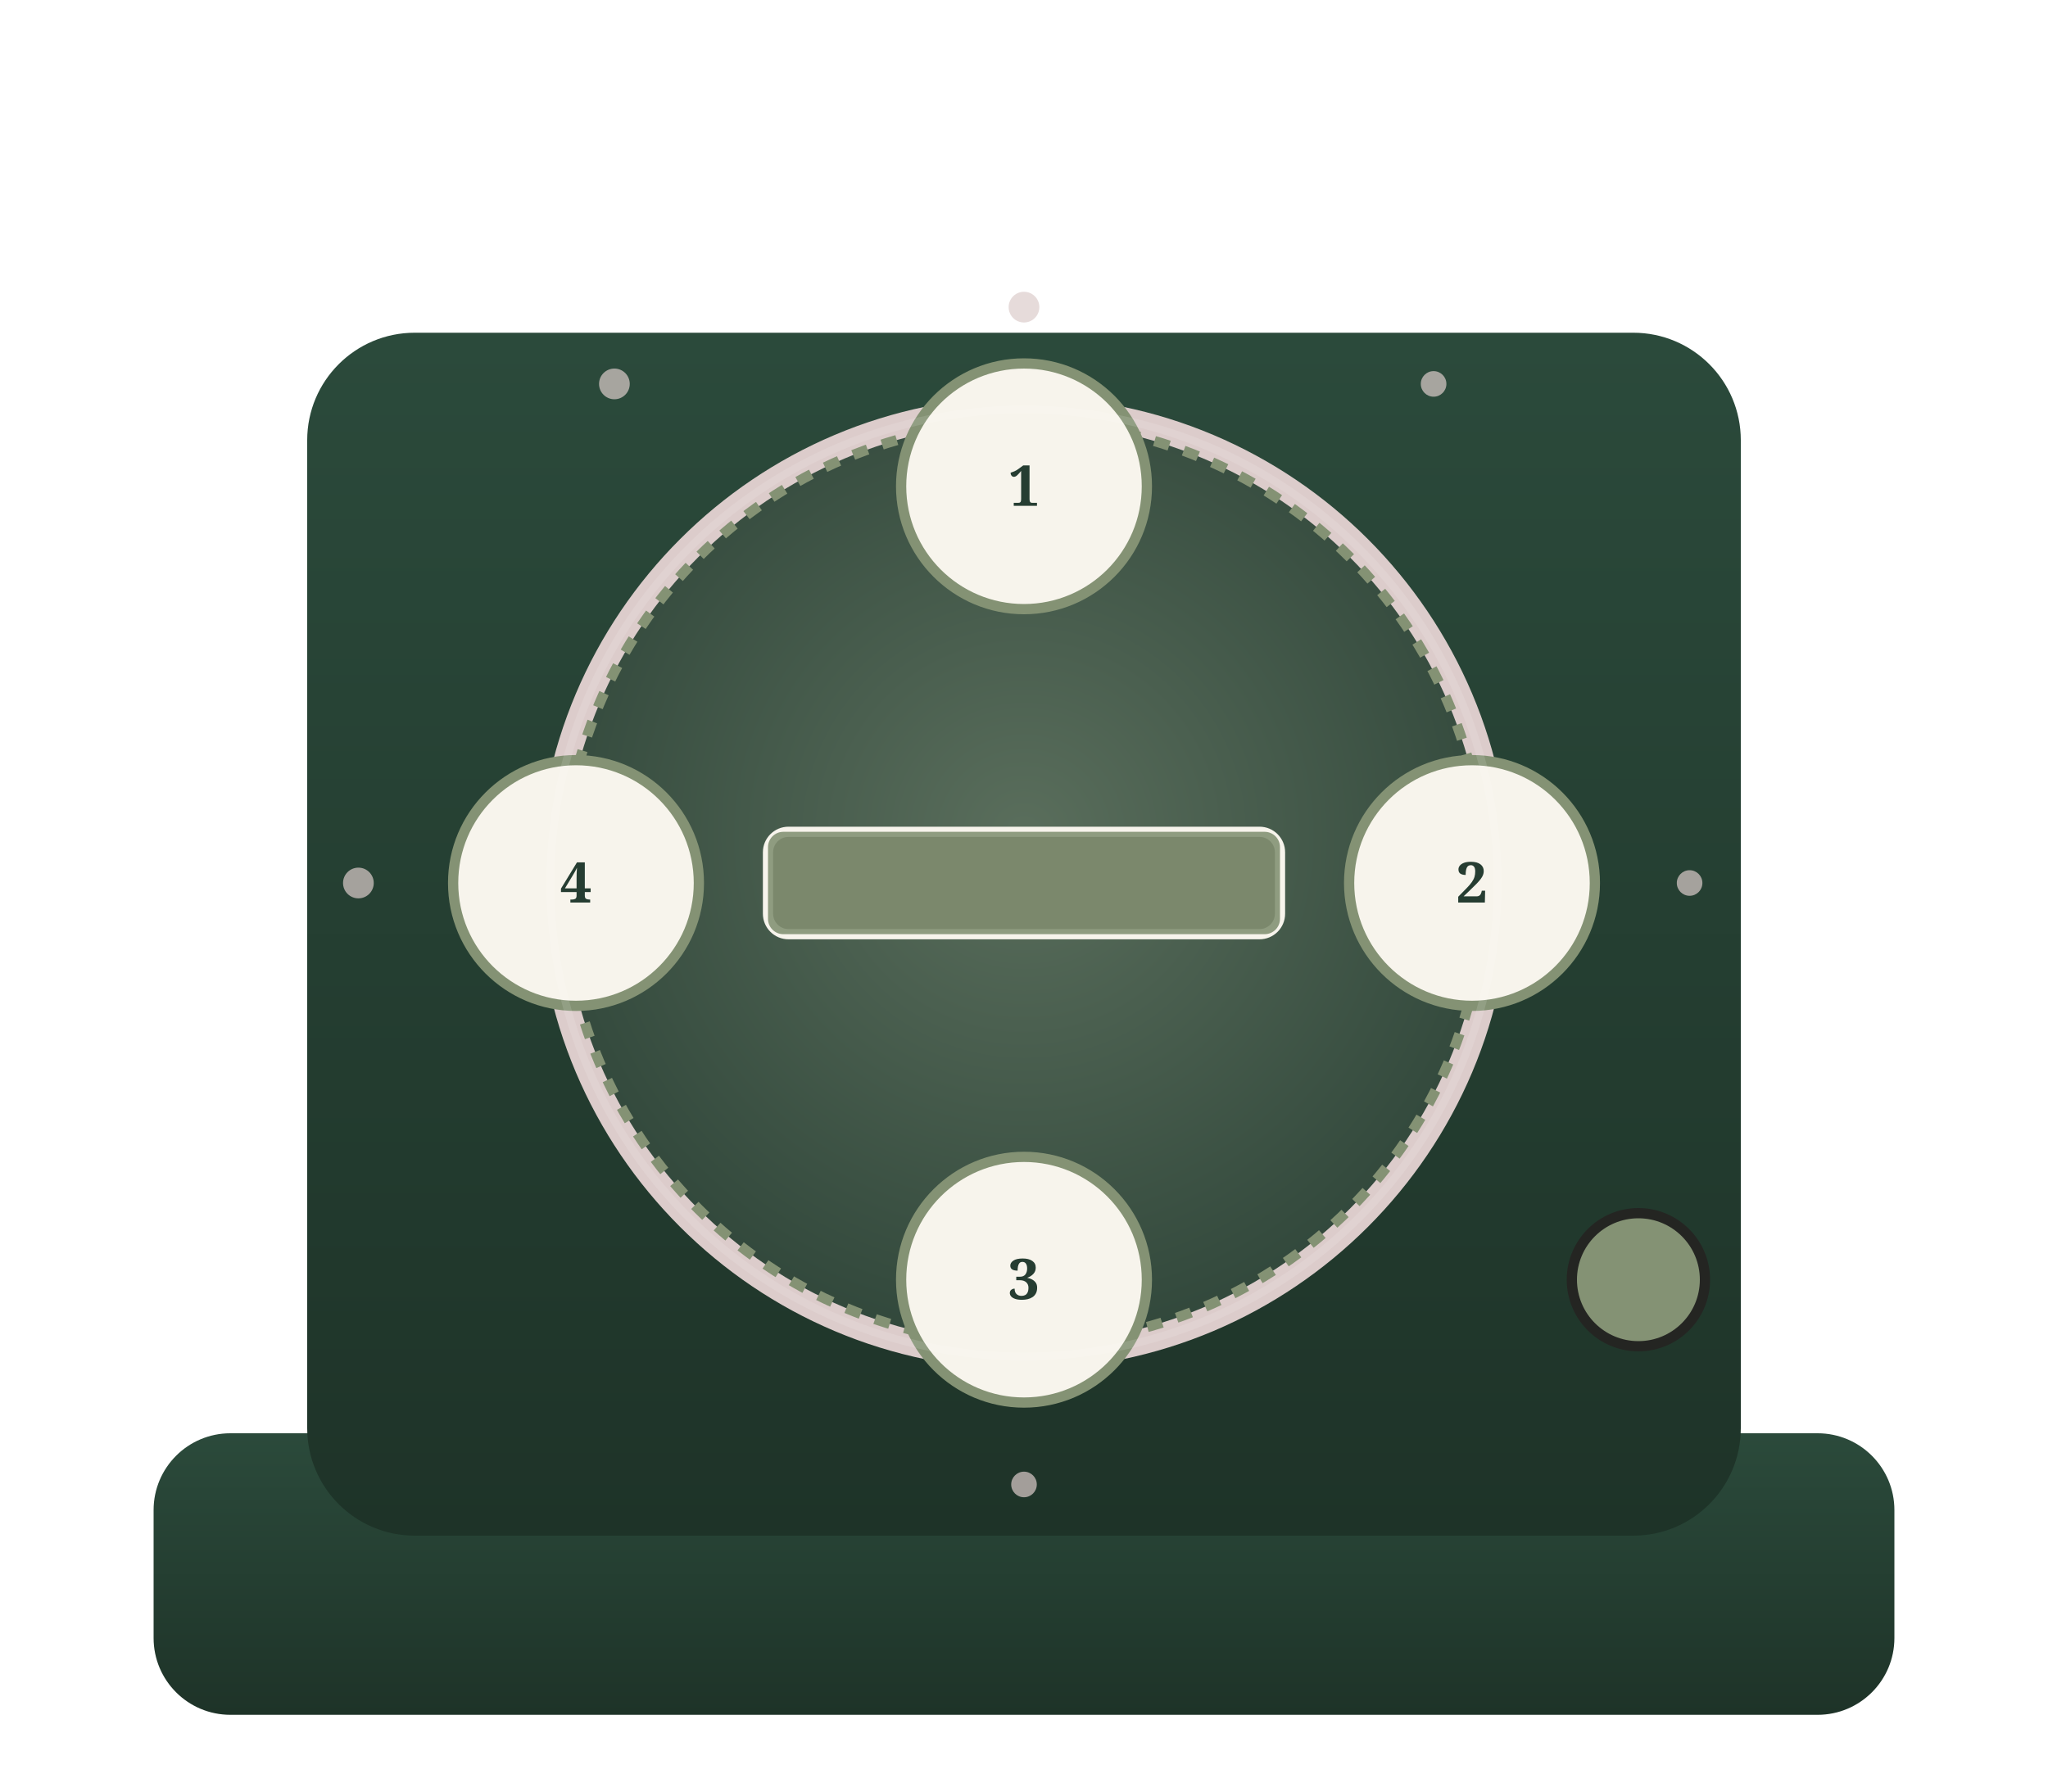
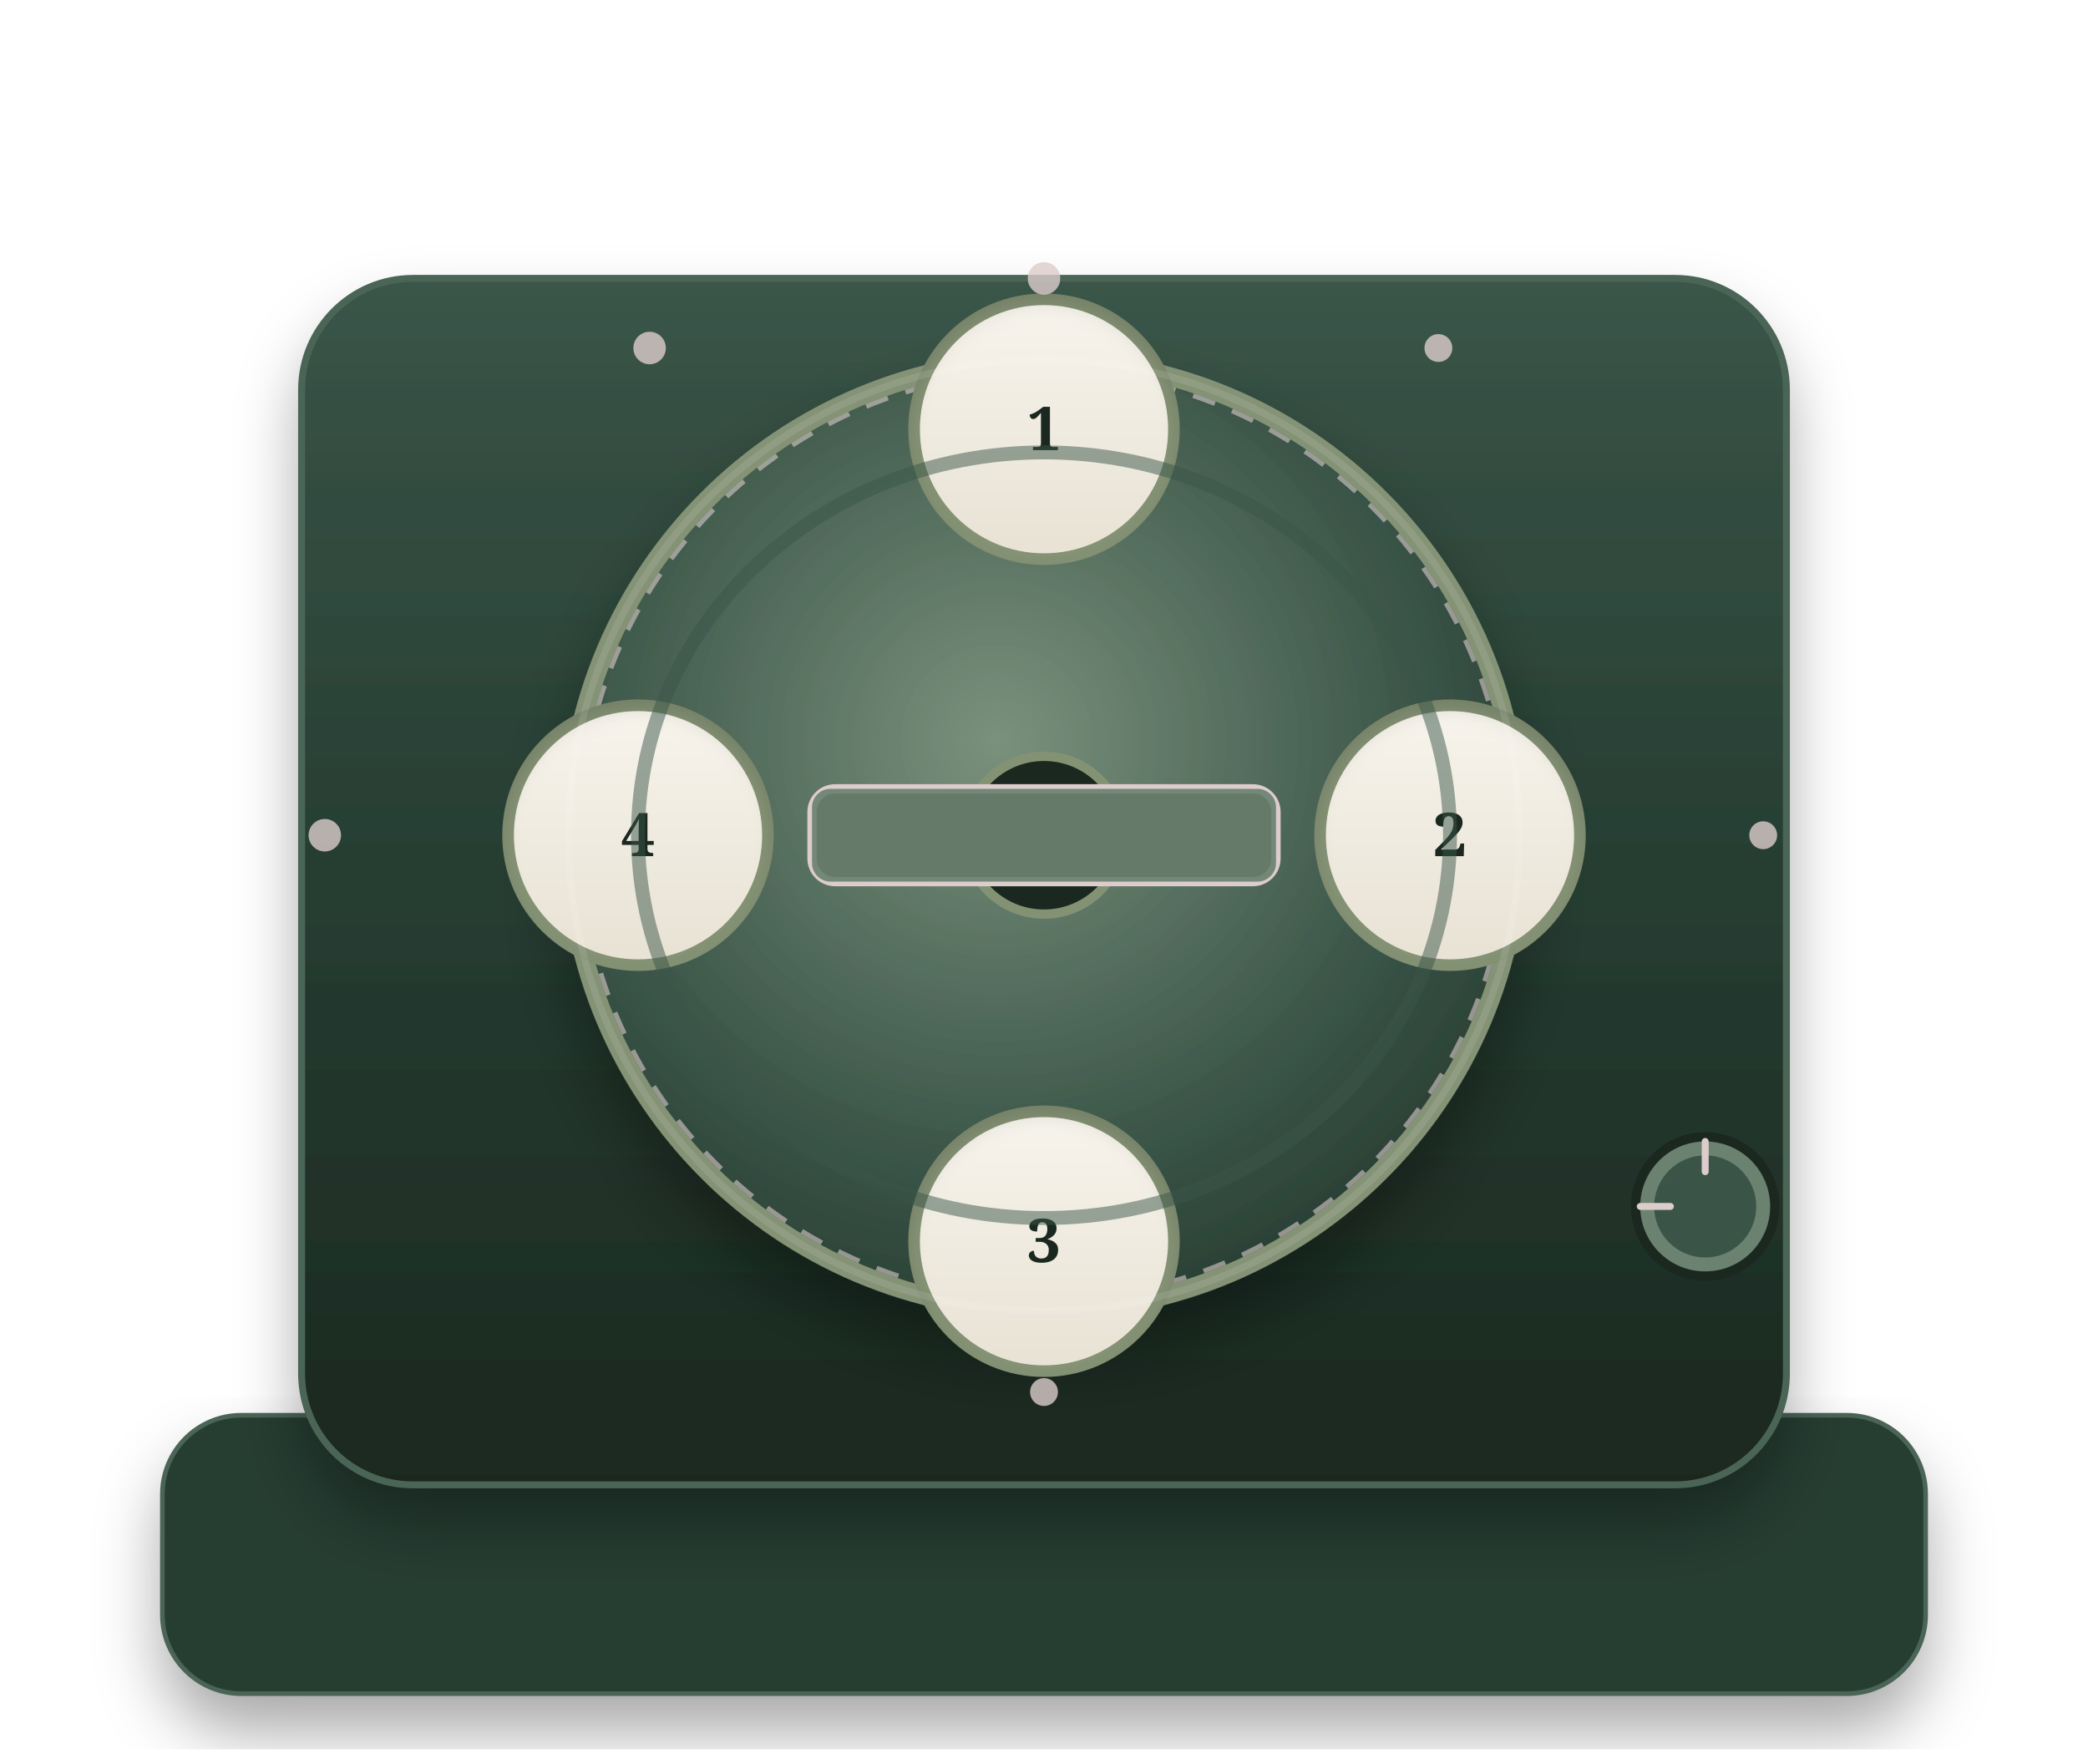
- <svg xmlns="http://www.w3.org/2000/svg" viewBox="0 0 800 700" preserveAspectRatio="xMidYMid slice">
+ <svg xmlns="http://www.w3.org/2000/svg" viewBox="0 0 900 760" preserveAspectRatio="xMidYMid slice">
  <defs>
-     <linearGradient id="bodyGrad" x1="0" y1="0" x2="0" y2="1">
-       <stop offset="0%" stop-color="#2b4a3b" />
-       <stop offset="100%" stop-color="#1e3328" />
+     <linearGradient id="housingGrad" x1="0" y1="0" x2="0" y2="1">
+       <stop offset="0%" stop-color="#3a5548" />
+       <stop offset="50%" stop-color="#263d32" />
+       <stop offset="100%" stop-color="#1b281f" />
    </linearGradient>
-     <radialGradient id="drumGrad" cx="50%" cy="45%" r="70%">
-       <stop offset="0%" stop-color="#5a6e5c" />
-       <stop offset="100%" stop-color="#263d32" />
+     <radialGradient id="drumGrad" cx="45%" cy="40%" r="75%">
+       <stop offset="0%" stop-color="#7a917c" />
+       <stop offset="60%" stop-color="#3a5548" />
+       <stop offset="100%" stop-color="#1e2f25" />
    </radialGradient>
-     <drop-shadow id="shadow" dx="0" dy="18" stdDeviation="22" flood-color="#000" flood-opacity="0.35" />
+     <linearGradient id="chamberGrad" x1="0" y1="0" x2="0" y2="1">
+       <stop offset="0%" stop-color="#f7f4ec" />
+       <stop offset="100%" stop-color="#e8e2d4" />
+     </linearGradient>
+     <filter id="dropShadow" x="-20%" y="-20%" width="140%" height="140%">
+       <feGaussianBlur in="SourceAlpha" stdDeviation="14" />
+       <feOffset dx="0" dy="16" result="offsetblur" />
+       <feComponentTransfer>
+         <feFuncA type="linear" slope="0.35" />
+       </feComponentTransfer>
+       <feMerge>
+         <feMergeNode />
+         <feMergeNode in="SourceGraphic" />
+       </feMerge>
+     </filter>
+     <filter id="innerShadow" x="-50%" y="-50%" width="200%" height="200%">
+       <feOffset dx="0" dy="4" />
+       <feGaussianBlur stdDeviation="4" result="offset-blur" />
+       <feComposite operator="out" in="SourceGraphic" in2="offset-blur" result="inverse" />
+       <feFlood flood-color="#000" flood-opacity="0.25" result="color" />
+       <feComposite operator="in" in="color" in2="inverse" result="shadow" />
+       <feComposite operator="over" in="shadow" in2="SourceGraphic" />
+     </filter>
  </defs>
-   <rect x="60" y="560" width="680" height="110" rx="30" fill="url(#bodyGrad)" />
-   <rect x="120" y="130" width="560" height="470" rx="42" fill="url(#bodyGrad)" filter="url(#shadow)" />
-   <circle cx="400" cy="345" r="185" fill="url(#drumGrad)" stroke="#dccccb" stroke-width="10" />
-   <circle cx="400" cy="345" r="180" fill="none" stroke="#849274" stroke-width="4" stroke-dasharray="6 6" />
-   <g fill="#f7f4ec" stroke="#849274" stroke-width="4">
-     <circle cx="400" cy="190" r="48" />
-     <circle cx="575" cy="345" r="48" />
-     <circle cx="400" cy="500" r="48" />
-     <circle cx="225" cy="345" r="48" />
+   <rect x="70" y="610" width="760" height="120" rx="34" fill="#263d32" filter="url(#dropShadow)" />
+   <rect x="70" y="610" width="760" height="120" rx="34" fill="none" stroke="#4a6456" stroke-width="2" />
+   <rect x="130" y="120" width="640" height="520" rx="48" fill="url(#housingGrad)" filter="url(#dropShadow)" />
+   <rect x="130" y="120" width="640" height="520" rx="48" fill="none" stroke="#4a6456" stroke-width="3" />
+   <circle cx="450" cy="360" r="205" fill="url(#drumGrad)" stroke="#849274" stroke-width="8" filter="url(#dropShadow)" />
+   <circle cx="450" cy="360" r="200" fill="none" stroke="#dccccb" stroke-width="2" stroke-dasharray="10 8" opacity="0.6" />
+   <circle cx="450" cy="360" r="34" fill="#1b281f" stroke="#849274" stroke-width="4" />
+   <circle cx="450" cy="360" r="18" fill="#3a5548" />
+   <circle cx="450" cy="360" r="6" fill="#dccccb" />
+   <g fill="url(#chamberGrad)" stroke="#849274" stroke-width="5" filter="url(#innerShadow)">
+     <circle cx="450" cy="185" r="56" />
+     <circle cx="625" cy="360" r="56" />
+     <circle cx="450" cy="535" r="56" />
+     <circle cx="275" cy="360" r="56" />
  </g>
-   <g fill="#263d32" font-family="Georgia, serif" font-weight="700" font-size="22" text-anchor="middle" dominant-baseline="middle">
-     <text x="400" y="190">1</text>
-     <text x="575" y="345">2</text>
-     <text x="400" y="500">3</text>
-     <text x="225" y="345">4</text>
+   <g fill="#1b281f" font-family="Georgia, serif" font-weight="800" font-size="26" text-anchor="middle" dominant-baseline="middle">
+     <text x="450" y="185">1</text>
+     <text x="625" y="360">2</text>
+     <text x="450" y="535">3</text>
+     <text x="275" y="360">4</text>
  </g>
-   <rect x="300" y="325" width="200" height="40" rx="8" fill="#242522" />
-   <rect x="300" y="325" width="200" height="40" rx="8" fill="none" stroke="#f7f4ec" stroke-width="4" />
-   <rect x="300" y="325" width="200" height="40" rx="6" fill="#849274" opacity="0.9" />
-   <circle cx="640" cy="500" r="26" fill="#849274" stroke="#242522" stroke-width="4" />
-   <g fill="#dccccb" opacity="0.7">
-     <circle cx="400" cy="120" r="6" />
-     <circle cx="560" cy="150" r="5" />
-     <circle cx="240" cy="150" r="6" />
-     <circle cx="400" cy="580" r="5" />
-     <circle cx="140" cy="345" r="6" />
-     <circle cx="660" cy="345" r="5" />
+   <rect x="350" y="340" width="200" height="40" rx="10" fill="#161c15" />
+   <rect x="350" y="340" width="200" height="40" rx="10" fill="none" stroke="#dccccb" stroke-width="4" />
+   <rect x="350" y="340" width="200" height="40" rx="8" fill="#6b8270" opacity="0.92" />
+   <circle cx="735" cy="520" r="30" fill="#6b8270" stroke="#1b281f" stroke-width="4" />
+   <circle cx="735" cy="520" r="22" fill="#3a5548" />
+   <path d="M735 505 L735 492" stroke="#dccccb" stroke-width="3" stroke-linecap="round" />
+   <path d="M720 520 L707 520" stroke="#dccccb" stroke-width="3" stroke-linecap="round" />
+   <ellipse cx="450" cy="360" rx="175" ry="165" fill="none" stroke="#3a5548" stroke-width="6" opacity="0.5" />
+   <g fill="#dccccb" opacity="0.8">
+     <circle cx="450" cy="120" r="7" />
+     <circle cx="620" cy="150" r="6" />
+     <circle cx="280" cy="150" r="7" />
+     <circle cx="450" cy="600" r="6" />
+     <circle cx="140" cy="360" r="7" />
+     <circle cx="760" cy="360" r="6" />
  </g>
-   <circle cx="400" cy="345" r="185" fill="none" stroke="rgba(255,255,255,0.12)" stroke-width="3" />
+   <circle cx="450" cy="360" r="205" fill="none" stroke="rgba(255,255,255,0.10)" stroke-width="3" />
</svg>
